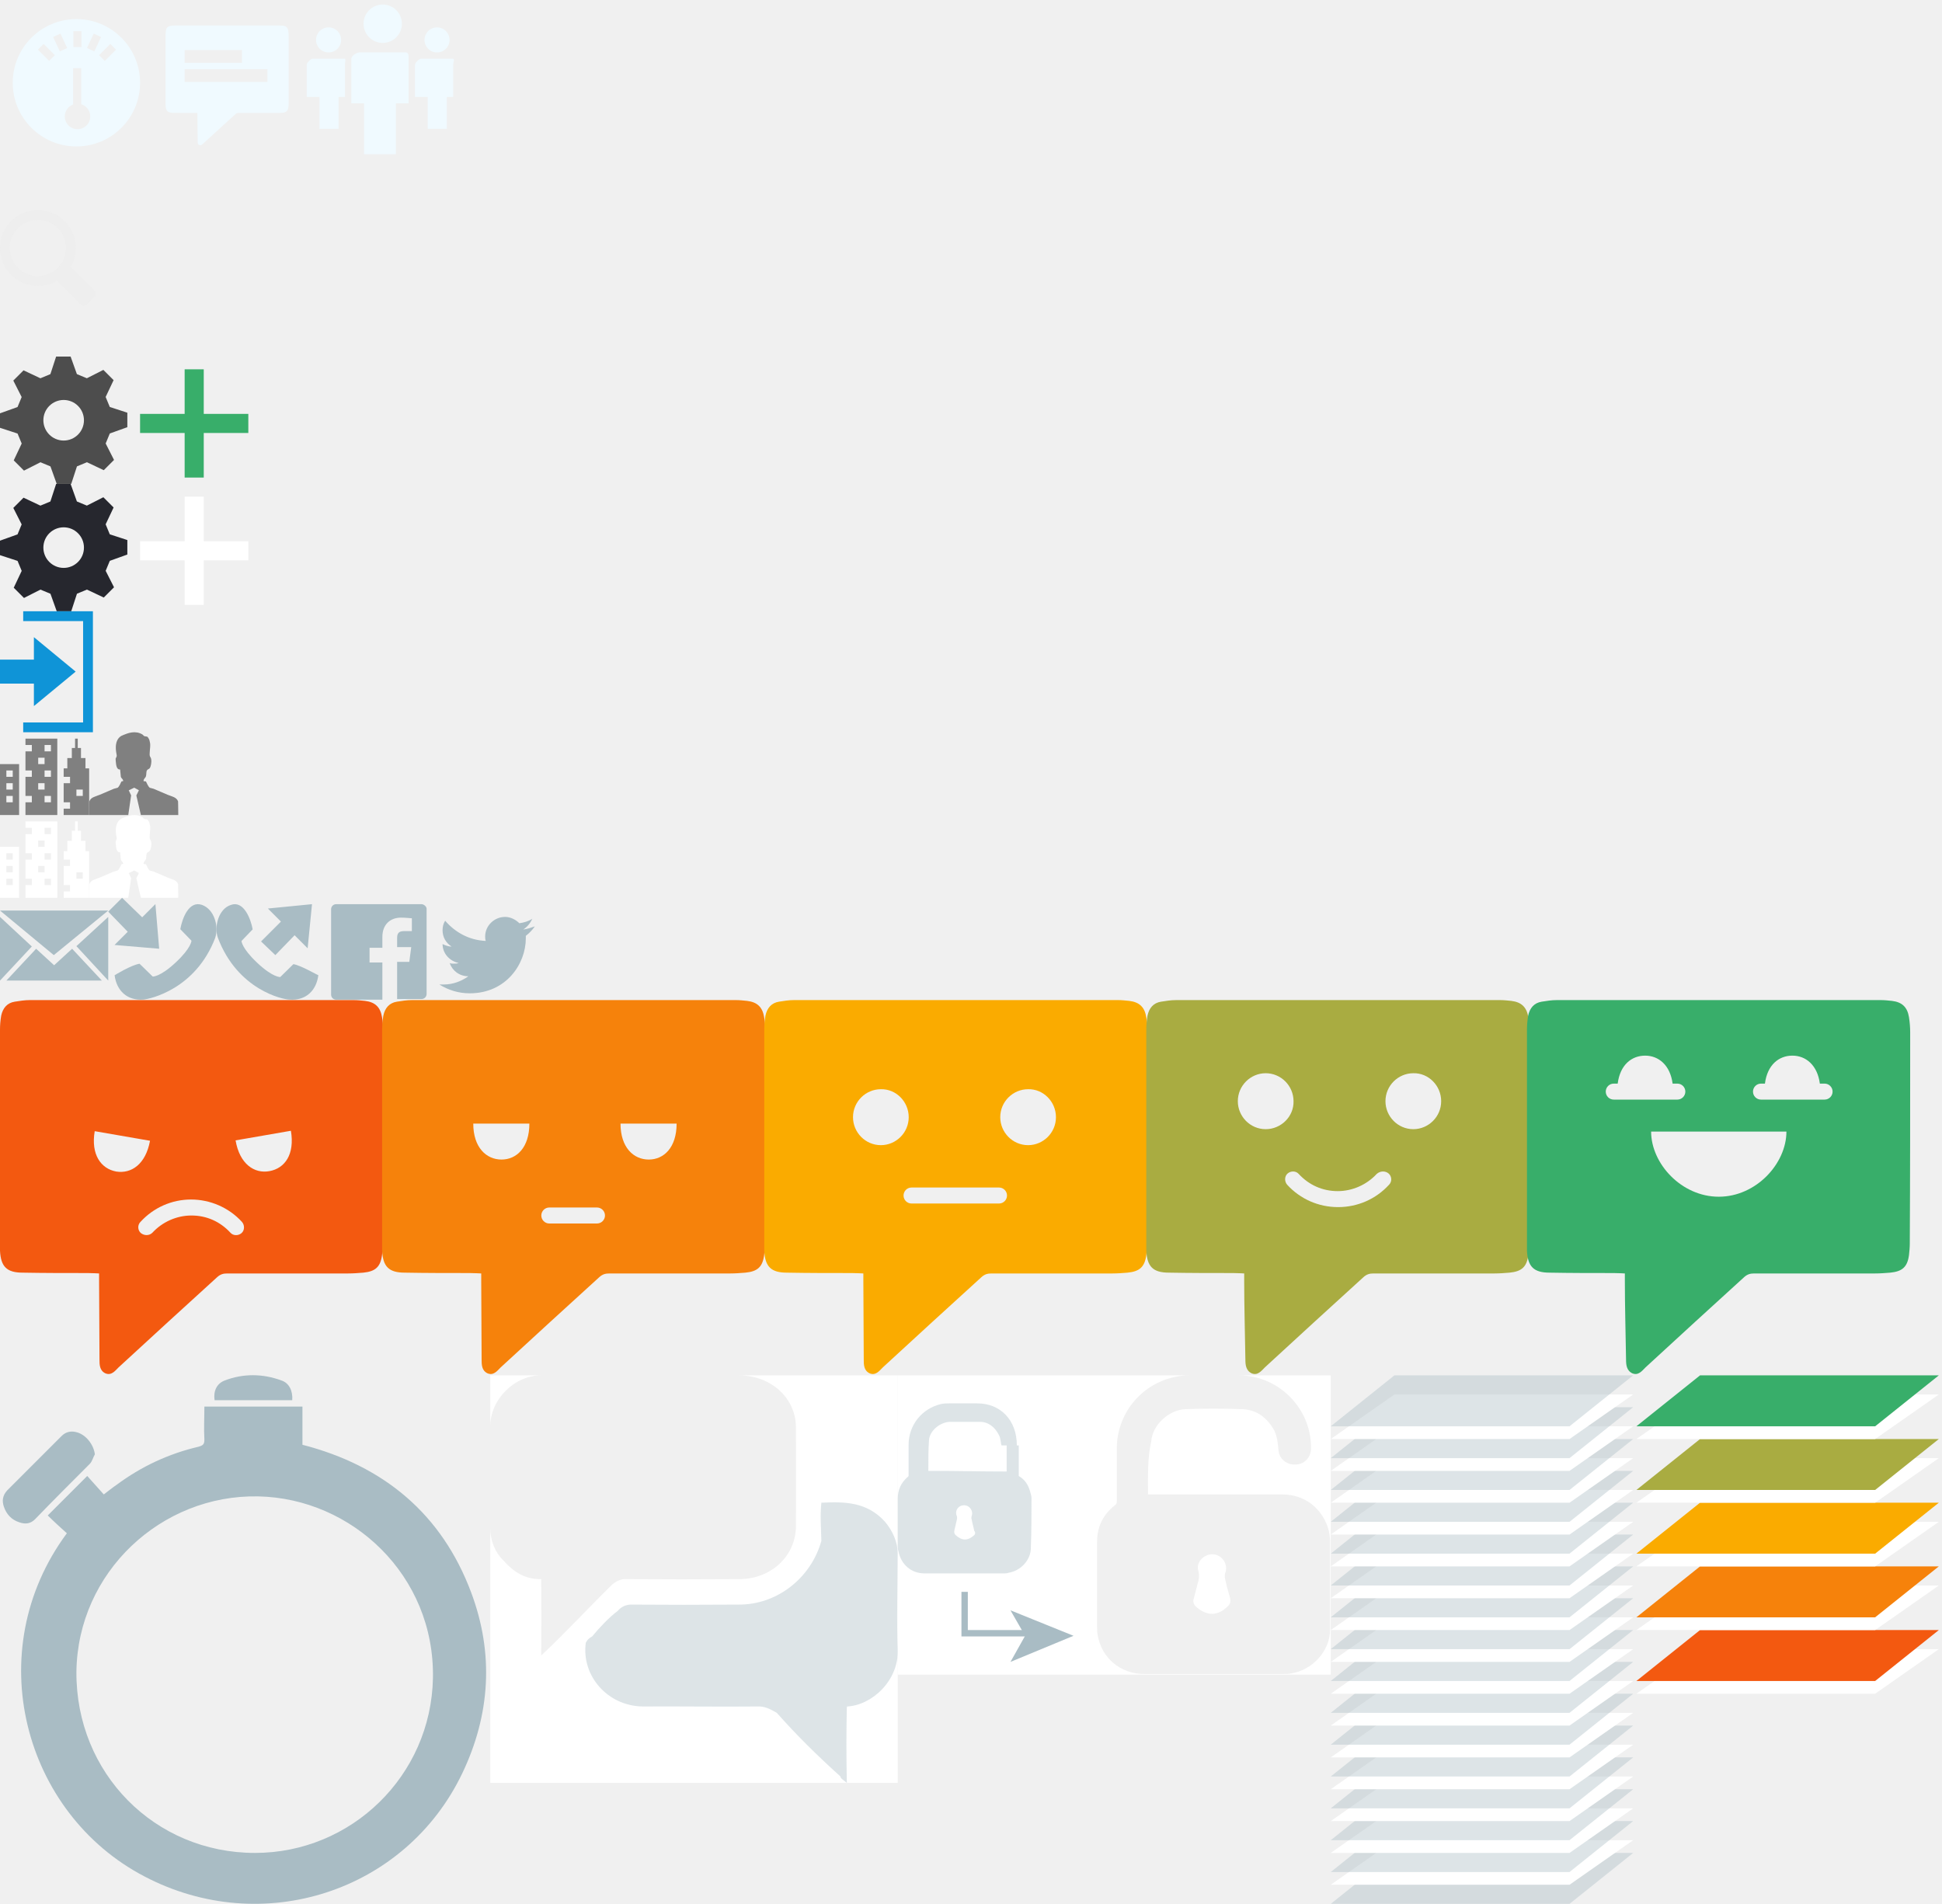
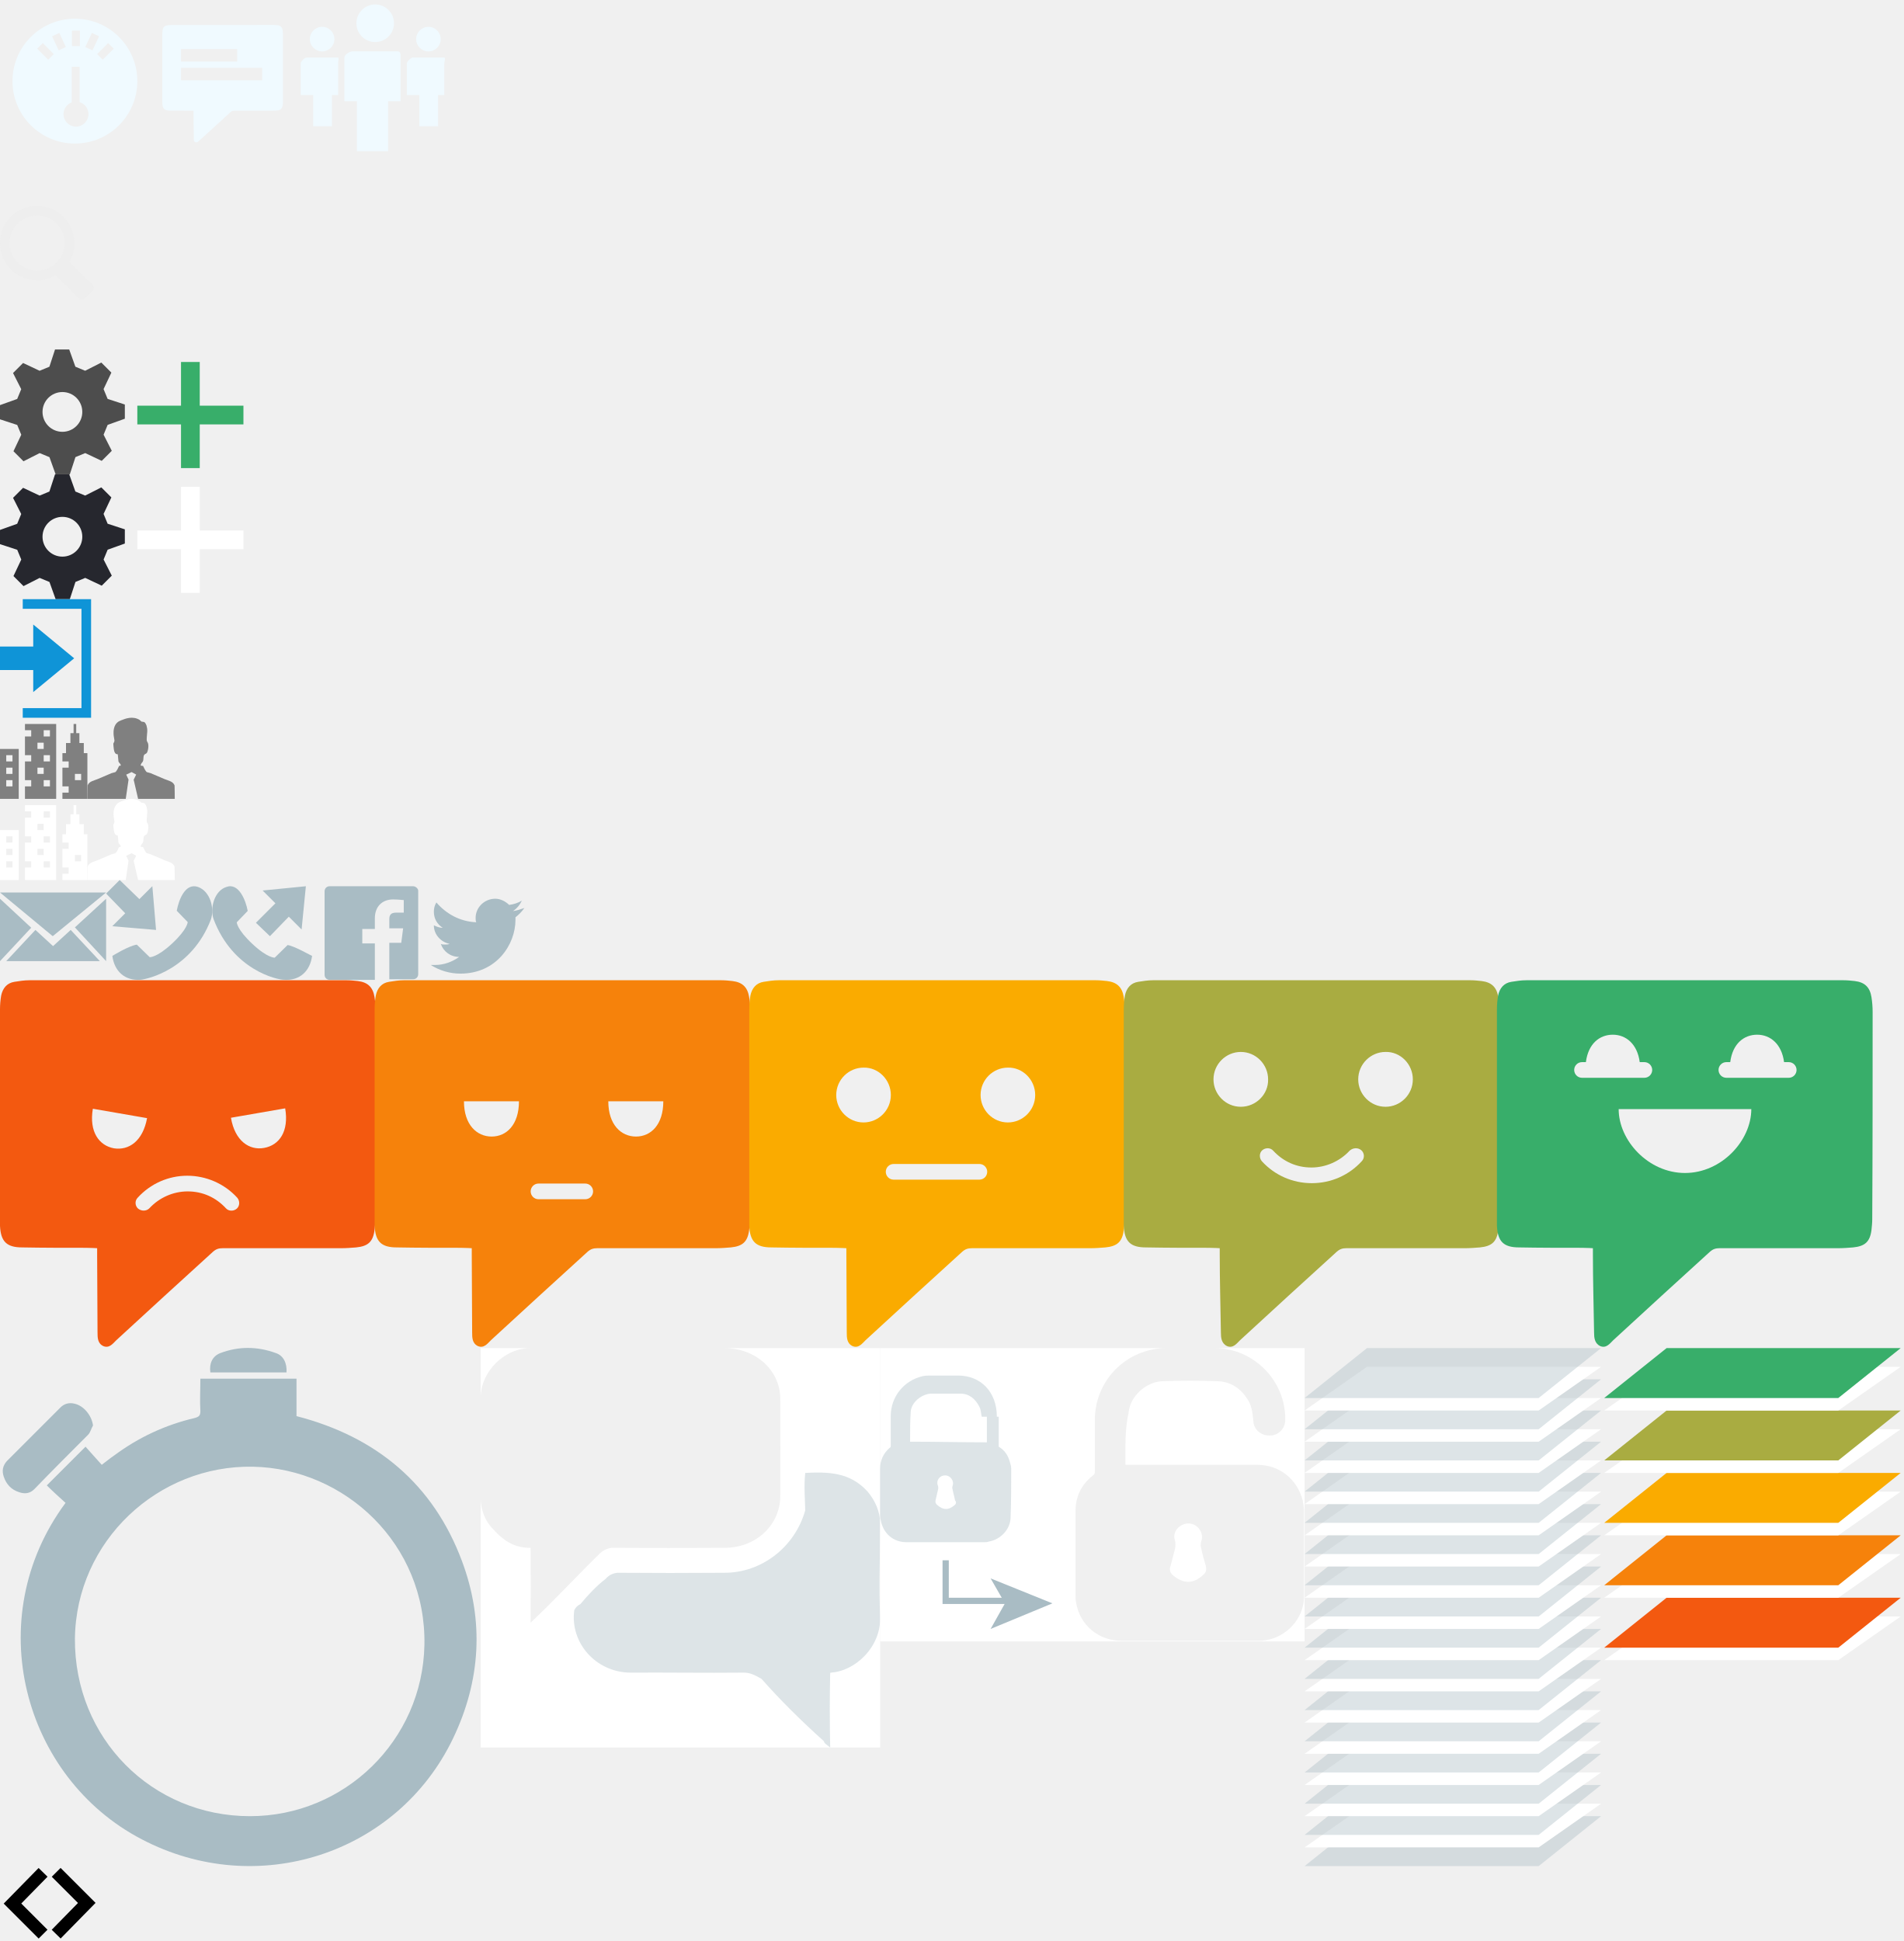
- <svg xmlns="http://www.w3.org/2000/svg" width="305px" height="299px" viewBox="0 0 305 299" version="1.1">
+ <svg xmlns="http://www.w3.org/2000/svg" width="305px" height="311px" viewBox="0 0 305 311" version="1.1">
  <description>Created with Sketch (http://www.bohemiancoding.com/sketch)</description>
  <defs />
  <g id="Page-1" stroke="none" stroke-width="1" fill="none" fill-rule="evenodd">
    <path d="M12,3 C6.477,3 2,7.477 2,13 C2,18.521 6.477,23 12,23 C17.522,23 22,18.521 22,13 C22,7.477 17.522,3 12,3 L12,3 Z M11.522,4.898 L12.794,4.898 L12.794,7.393 L11.522,7.393 L11.522,4.898 Z M7.719,9.564 L5.953,7.8 L6.852,6.902 L8.617,8.667 L7.719,9.564 L7.719,9.564 Z M8.344,5.812 L9.496,5.277 L10.551,7.538 L9.399,8.074 L8.344,5.812 L8.344,5.812 Z M12.174,20.288 C11.071,20.288 10.174,19.39 10.174,18.286 C10.174,17.422 10.721,16.689 11.487,16.41 L11.487,10.701 L12.758,10.701 L12.758,16.371 C13.578,16.622 14.176,17.384 14.176,18.286 C14.176,19.39 13.28,20.288 12.174,20.288 L12.174,20.288 Z M13.664,7.535 L14.719,5.273 L15.871,5.812 L14.817,8.071 L13.664,7.535 L13.664,7.535 Z M16.459,9.564 L15.559,8.667 L17.324,6.902 L18.223,7.8 L16.459,9.564 L16.459,9.564 Z" id="Dashboard" fill="#F0FAFF" />
    <path d="M45.333,5.606 C45.331,5.355 45.311,5.099 45.275,4.849 C45.2,4.337 44.935,4.089 44.417,4.034 C44.23,4.015 44.041,4.001 43.853,4.001 C38.4,3.999 32.947,3.999 27.493,4.003 C27.241,4.003 26.987,4.034 26.737,4.076 C26.347,4.138 26.126,4.391 26.063,4.773 C26.025,5.003 26.003,5.24 26.003,5.474 C25.999,9.081 26,12.689 26.001,16.296 C26.001,16.399 26.003,16.503 26.009,16.606 C26.057,17.411 26.345,17.704 27.153,17.719 C28.226,17.738 29.256,17.735 30.329,17.741 C30.555,17.743 31,17.741 31,17.741 L31,18.091 C31,19.419 31.042,20.746 31.046,22.076 C31.047,22.33 30.991,22.642 31.298,22.774 C31.598,22.903 31.795,22.651 31.985,22.477 C33.65,20.962 35.318,19.449 36.976,17.927 C37.128,17.788 37.281,17.738 37.482,17.739 C39.517,17.743 41.552,17.743 43.585,17.741 C43.84,17.741 44.096,17.731 44.349,17.708 C44.952,17.656 45.206,17.417 45.293,16.821 C45.319,16.636 45.333,16.446 45.333,16.259 C45.335,12.709 45.336,9.158 45.333,5.606 L45.333,5.606 Z M29,7.864 L38,7.864 L38,9.864 L29,9.864 L29,7.864 Z M29,10.864 L42,10.864 L42,12.864 L29,12.864 L29,10.864 Z" id="Tickets" fill="#F0FAFF" />
    <path d="M54.131,9.224 L49.078,9.224 C48.805,9.224 48.176,9.876 48.176,10.151 L48.176,15.224 L50.176,15.224 L50.176,20.224 L53.176,20.224 L53.176,15.224 L54.176,15.224 L54.176,9.996 C54.176,9.798 54.352,9.224 54.131,9.224 Z M51.606,8.236 C52.693,8.236 53.576,7.352 53.576,6.267 C53.576,5.181 52.693,4.296 51.606,4.296 C50.52,4.296 49.635,5.181 49.635,6.267 C49.635,7.352 50.52,8.236 51.606,8.236 Z M71.16,9.224 L66.113,9.224 C65.84,9.224 65.176,9.877 65.176,10.151 L65.176,15.224 L67.176,15.224 L67.176,20.224 L70.176,20.224 L70.176,15.224 L71.176,15.224 L71.176,10.151 C71.176,9.877 71.435,9.224 71.16,9.224 Z M68.637,8.239 C69.723,8.239 70.605,7.355 70.605,6.271 C70.605,5.185 69.723,4.3 68.637,4.3 C67.553,4.3 66.668,5.185 66.668,6.271 C66.668,7.355 67.553,8.239 68.637,8.239 Z M60.107,6.739 C61.77,6.739 63.119,5.388 63.119,3.728 C63.119,2.065 61.77,0.714 60.107,0.714 C58.447,0.714 57.096,2.065 57.096,3.728 C57.096,5.388 58.447,6.739 60.107,6.739 Z M63.695,8.224 L56.518,8.224 C56.012,8.224 55.176,8.737 55.176,9.245 L55.176,16.224 L57.176,16.224 L57.176,24.224 L62.176,24.224 L62.176,16.224 L64.176,16.224 L64.176,9.245 C64.176,8.737 64.203,8.224 63.695,8.224 Z" id="Customers" fill="#F0FAFF" />
    <path d="M5.92,43.374 C3.476,43.358 1.501,41.359 1.516,38.916 C1.534,36.491 3.518,34.516 5.947,34.516 L5.976,34.516 C7.158,34.523 8.267,34.992 9.097,35.834 C9.928,36.674 10.382,37.791 10.375,38.974 C10.365,40.15 9.903,41.258 9.067,42.087 C8.233,42.917 7.123,43.374 5.949,43.374 L5.92,43.374 M5.983,33 L5.945,33 C2.681,33 0.022,35.636 9.14660647e-05,38.907 C-0.018,42.191 2.623,44.869 5.907,44.89 L5.949,44.89 C7.038,44.89 8.062,44.596 8.94,44.08 L12.553,47.695 L12.645,47.783 C12.782,47.92 12.96,47.988 13.139,47.988 C13.318,47.988 13.497,47.92 13.633,47.783 L14.797,46.622 C15.069,46.348 15.069,45.905 14.797,45.633 L14.706,45.54 L11.088,41.924 C11.593,41.058 11.883,40.056 11.89,38.983 C11.914,35.699 9.267,33.022 5.983,33" id="Search" fill-opacity="0.5" fill="#ECECEC" />
    <path d="M20,67.09 L20,64.814 L19.678,64.709 L17.242,63.914 L16.592,62.344 L17.842,59.701 L16.232,58.09 L15.93,58.246 L13.644,59.405 L12.076,58.755 L11.09,56 L8.814,56 L7.914,58.758 L6.344,59.408 L3.699,58.16 L2.09,59.768 L2.244,60.072 L3.402,62.356 L2.754,63.925 L0,64.911 L0,67.187 L0.32,67.291 L2.758,68.088 L3.408,69.656 L2.158,72.301 L3.768,73.911 L4.068,73.757 L6.353,72.597 L7.924,73.248 L8.91,76 L11.186,76 L11.291,75.68 L12.086,73.244 L13.654,72.594 L16.299,73.842 L17.908,72.234 L17.756,71.932 L16.596,69.648 L17.246,68.078 L20,67.09 L20,67.09 Z M10,69.188 C8.24,69.188 6.812,67.762 6.812,66 C6.812,64.24 8.24,62.815 10,62.815 C11.76,62.815 13.185,64.24 13.185,66 C13.185,67.762 11.76,69.188 10,69.188 L10,69.188 Z" id="cog" fill="#4D4D4D" />
    <path d="M20,87.09 L20,84.814 L19.678,84.709 L17.242,83.914 L16.592,82.344 L17.842,79.701 L16.232,78.09 L15.93,78.246 L13.644,79.405 L12.076,78.755 L11.09,76 L8.814,76 L7.914,78.758 L6.344,79.408 L3.699,78.16 L2.09,79.768 L2.244,80.072 L3.402,82.356 L2.754,83.925 L0,84.911 L0,87.187 L0.32,87.291 L2.758,88.088 L3.408,89.656 L2.158,92.301 L3.768,93.911 L4.068,93.757 L6.353,92.597 L7.924,93.248 L8.91,96 L11.186,96 L11.291,95.68 L12.086,93.244 L13.654,92.594 L16.299,93.842 L17.908,92.234 L17.756,91.932 L16.596,89.648 L17.246,88.078 L20,87.09 L20,87.09 Z M10,89.188 C8.24,89.188 6.812,87.762 6.812,86 C6.812,84.24 8.24,82.815 10,82.815 C11.76,82.815 13.185,84.24 13.185,86 C13.185,87.762 11.76,89.188 10,89.188 L10,89.188 Z" id="dark-cog" fill="#26272E" />
    <path d="M31,66 L31,59 L30,59 L30,66 L23,66 L23,67 L30,67 L30,74 L31,74 L31,67 L38,67 L38,66 L31,66 Z" id="green-plus" stroke="#38AE6A" stroke-width="2" />
    <path d="M31,86 L31,79 L30,79 L30,86 L23,86 L23,87 L30,87 L30,94 L31,94 L31,87 L38,87 L38,86 L31,86 Z" id="white-plus" stroke="#FFFFFF" stroke-width="2" />
    <path d="M5.324,110.89 L11.883,105.477 L5.324,100.064 L5.324,103.596 L0,103.596 L0,107.358 L5.324,107.358 L5.324,110.89 L5.324,110.89 Z M3.644,96 L3.644,97.542 L13.052,97.542 L13.052,113.459 L3.644,113.459 L3.644,115 L14.593,115 L14.593,96 L3.644,96 L3.644,96 Z" id="sign-out" fill="#0F94D7" />
    <path d="M4,128 L9,128 L9,116 L4,116 L4,128 Z M7,125 L8,125 L8,126 L7,126 L7,125 Z M6,123 L7,123 L7,124 L6,124 L6,123 Z M7,121 L8,121 L8,122 L7,122 L7,121 Z M6,119 L7,119 L7,120 L6,120 L6,119 Z M7,117 L8,117 L8,118 L7,118 L7,117 Z M4,117 L5,117 L5,118 L4,118 L4,117 Z M4,121 L5,121 L5,122 L4,122 L4,121 Z M4,125 L5,125 L5,126 L4,126 L4,125 Z M1.52039063e-16,128 L3,128 L3,120 L0,120 L1.52039063e-16,128 Z M1,121 L2,121 L2,122 L1,122 L1,121 Z M1,123 L2,123 L2,124 L1,124 L1,123 Z M1,125 L2,125 L2,126 L1,126 L1,125 Z M13.425,119.052 L12.719,119.052 L12.719,117.471 L12.212,117.471 L12.212,116 L11.788,116 L11.788,117.471 L11.281,117.471 L11.281,119.052 L10.574,119.052 L10.574,120.673 L10,120.673 L10,128 L14,128 L14,120.673 L13.425,120.673 L13.425,119.052 Z M10,126 L11,126 L11,127 L10,127 L10,126 Z M10,122 L11,122 L11,123 L10,123 L10,122 Z M12,124 L13,124 L13,125 L12,125 L12,124 Z" id="organisation" fill="#808080" />
    <path d="M4,141 L9,141 L9,129 L4,129 L4,141 Z M7,138 L8,138 L8,139 L7,139 L7,138 Z M6,136 L7,136 L7,137 L6,137 L6,136 Z M7,134 L8,134 L8,135 L7,135 L7,134 Z M6,132 L7,132 L7,133 L6,133 L6,132 Z M7,130 L8,130 L8,131 L7,131 L7,130 Z M4,130 L5,130 L5,131 L4,131 L4,130 Z M4,134 L5,134 L5,135 L4,135 L4,134 Z M4,138 L5,138 L5,139 L4,139 L4,138 Z M1.52039063e-16,141 L3,141 L3,133 L0,133 L1.52039063e-16,141 Z M1,134 L2,134 L2,135 L1,135 L1,134 Z M1,136 L2,136 L2,137 L1,137 L1,136 Z M1,138 L2,138 L2,139 L1,139 L1,138 Z M13.425,132.052 L12.719,132.052 L12.719,130.471 L12.212,130.471 L12.212,129 L11.788,129 L11.788,130.471 L11.281,130.471 L11.281,132.052 L10.574,132.052 L10.574,133.673 L10,133.673 L10,141 L14,141 L14,133.673 L13.425,133.673 L13.425,132.052 Z M10,139 L11,139 L11,140 L10,140 L10,139 Z M10,135 L11,135 L11,136 L10,136 L10,135 Z M12,137 L13,137 L13,138 L12,138 L12,137 Z" id="organisation" fill="#FFFFFF" />
    <path d="M26.321,124.815 C25.617,124.516 24.834,124.17 24.13,123.88 C23.929,123.826 23.728,123.771 23.527,123.716 C23.288,123.55 23.053,123 22.924,122.728 C22.796,122.708 22.67,122.691 22.541,122.673 C22.561,122.249 22.823,122.226 22.924,121.903 C23.015,121.619 22.934,121.249 23.077,120.984 C23.177,120.802 23.402,120.8 23.514,120.643 C23.616,120.501 23.684,120.251 23.716,120.076 C23.773,119.757 23.824,119.321 23.673,119.005 C23.585,118.824 23.531,118.806 23.506,118.585 C23.479,118.317 23.585,117.445 23.588,117.256 C23.601,116.767 23.588,116.727 23.471,116.25 C23.471,116.25 23.327,115.818 23.104,115.689 L22.654,115.612 L22.377,115.355 C21.26,114.665 20.064,115.148 19.422,115.409 C18.499,115.709 17.914,116.616 18.322,118.553 C18.391,118.884 18.14,119.033 18.158,119.212 C18.193,119.606 18.201,120.557 18.573,120.79 C18.608,120.812 18.872,120.878 18.869,120.86 C18.906,121.245 18.942,121.63 18.98,122.014 C19.072,122.269 19.296,122.298 19.36,122.658 L19.074,122.728 C18.947,123 18.711,123.55 18.472,123.716 C18.27,123.771 18.071,123.826 17.87,123.88 C17.166,124.17 16.383,124.516 15.677,124.815 C15.036,125.086 14.266,125.183 14.033,125.858 C14.033,126.317 13.991,127.399 14.002,128 L20.145,128 L20.595,124.912 L20.221,124.119 L21.086,123.704 L21.815,124.111 L21.414,124.927 L22.125,128 L27.998,128 C28.01,127.399 27.967,126.317 27.967,125.858 C27.733,125.183 26.965,125.086 26.321,124.815 Z" id="user" fill="#808080" />
    <path d="M26.321,137.815 C25.617,137.516 24.834,137.17 24.13,136.88 C23.929,136.826 23.728,136.771 23.527,136.716 C23.288,136.55 23.053,136 22.924,135.728 C22.796,135.708 22.67,135.691 22.541,135.673 C22.561,135.249 22.823,135.226 22.924,134.903 C23.015,134.619 22.934,134.249 23.077,133.984 C23.177,133.802 23.402,133.8 23.514,133.643 C23.616,133.501 23.684,133.251 23.716,133.076 C23.773,132.757 23.824,132.321 23.673,132.005 C23.585,131.824 23.531,131.806 23.506,131.585 C23.479,131.317 23.585,130.445 23.588,130.256 C23.601,129.767 23.588,129.727 23.471,129.25 C23.471,129.25 23.327,128.818 23.104,128.689 L22.654,128.612 L22.377,128.355 C21.26,127.665 20.064,128.148 19.422,128.409 C18.499,128.709 17.914,129.616 18.322,131.553 C18.391,131.884 18.14,132.033 18.158,132.212 C18.193,132.606 18.201,133.557 18.573,133.79 C18.608,133.812 18.872,133.878 18.869,133.86 C18.906,134.245 18.942,134.63 18.98,135.014 C19.072,135.269 19.296,135.298 19.36,135.658 L19.074,135.728 C18.947,136 18.711,136.55 18.472,136.716 C18.27,136.771 18.071,136.826 17.87,136.88 C17.166,137.17 16.383,137.516 15.677,137.815 C15.036,138.086 14.266,138.183 14.033,138.858 C14.033,139.317 13.991,140.399 14.002,141 L20.145,141 L20.595,137.912 L20.221,137.119 L21.086,136.704 L21.815,137.111 L21.414,137.927 L22.125,141 L27.998,141 C28.01,140.399 27.967,139.317 27.967,138.858 C27.733,138.183 26.965,138.086 26.321,137.815 Z" id="user" fill="#FFFFFF" />
    <g id="channels" transform="translate(0, 141)" fill="#A9BCC4">
      <path d="M11.325,8 L8.5,10.593 L5.675,8 L1,13 L16,13 L11.325,8 Z M17,3 L12,7.592 L17,13 L17,3 Z M0,3 L0,13 L5,7.646 L0,3 Z M17,2 L0,2 L8.449,9 L17,2 Z" id="email" />
      <path d="M31.721,1.111 C29.658,0.407 28.626,3.221 28.317,4.929 L30.07,6.738 C30.07,6.738 30.07,7.843 27.594,10.155 C25.118,12.466 23.984,12.365 23.984,12.365 L21.92,10.356 C20.579,10.557 18,12.164 18,12.164 C18.309,14.576 19.96,16.184 22.539,15.983 C23.571,15.883 30.689,14.375 33.784,6.336 C34.403,4.527 33.681,1.814 31.721,1.111 Z M17.988,7.407 L25,8 L24.407,0.988 L22.333,3.062 L19.173,0 L17,2.173 L20.062,5.333 L17.988,7.407 Z" id="calls-in" />
      <path d="M46.08,10.419 L44.016,12.442 C44.016,12.442 42.882,12.543 40.406,10.216 C37.93,7.89 37.93,6.777 37.93,6.777 L39.683,4.956 C39.374,3.236 38.239,0.403 36.279,1.111 C34.319,1.718 33.597,4.551 34.216,6.271 C37.311,14.465 44.429,15.983 45.461,15.983 C48.04,16.185 49.691,14.567 50,12.139 C50,12.24 47.318,10.621 46.08,10.419 Z M43.244,9 L46.268,5.878 L48.317,7.927 L49,1 L42.073,1.683 L44.122,3.732 L41,6.854 L43.244,9 Z" id="calls-out" />
      <path d="M66.195,1 L52.805,1 C52.302,1 52,1.403 52,1.805 L52,15.195 C52,15.698 52.403,16 52.805,16 L60.054,16 L60.054,10.161 L58.04,10.161 L58.04,7.846 L60.054,7.846 L60.054,6.134 C60.054,4.221 61.262,3.114 62.973,3.114 C63.779,3.114 64.483,3.215 64.685,3.215 L64.685,5.228 L63.477,5.228 C62.57,5.228 62.369,5.631 62.369,6.336 L62.369,7.745 L64.584,7.745 L64.282,10.06 L62.369,10.06 L62.369,15.899 L66.195,15.899 C66.698,15.899 67,15.497 67,15.094 L67,1.705 C67,1.403 66.597,1 66.195,1 L66.195,1 Z" id="facebook" />
      <path d="M82.176,4.983 C82.784,4.587 83.291,3.992 83.595,3.298 C82.986,3.694 82.277,3.893 81.568,3.992 C80.959,3.397 80.149,3 79.338,3 C77.615,3 76.196,4.388 76.196,6.074 C76.196,6.273 76.196,6.57 76.297,6.769 C73.662,6.669 71.432,5.38 69.912,3.595 C69.608,4.091 69.507,4.587 69.507,5.083 C69.507,6.174 70.014,7.066 70.926,7.661 C70.419,7.661 69.912,7.463 69.507,7.264 C69.507,8.752 70.622,9.942 72.041,10.24 C71.736,10.339 71.534,10.339 71.23,10.339 C71.027,10.339 70.824,10.339 70.622,10.24 C71.027,11.43 72.142,12.322 73.561,12.322 C72.446,13.116 71.128,13.612 69.709,13.612 L69,13.612 C70.419,14.504 72.041,15 73.764,15 C79.541,15 82.581,10.339 82.581,6.372 L82.581,5.975 C83.088,5.579 83.595,5.083 84,4.488 C83.392,4.686 82.885,4.884 82.176,4.983 Z" id="twitter" />
    </g>
    <g id="mood" transform="translate(0, 157)">
      <path d="M60.188,5.147 C60.188,4.331 60.125,3.578 60,2.762 C59.75,1.193 58.938,0.377 57.312,0.188 C56.75,0.126 56.125,0.063 55.562,0.063 L4.688,0.063 C3.875,0.063 3.125,0.188 2.312,0.314 C1.125,0.502 0.438,1.318 0.188,2.511 C0.062,3.264 -2.13162821e-14,3.954 -2.13162821e-14,4.707 L-2.13162821e-14,38.476 L-2.13162821e-14,39.417 C0.125,41.928 1.062,42.869 3.562,42.869 C6.875,42.932 10.375,42.932 13.75,42.932 C14.438,42.932 15.562,42.995 15.562,42.995 L15.562,44.062 C15.562,48.204 15.625,52.347 15.625,56.489 C15.625,57.305 15.625,58.247 16.562,58.686 C17.5,59.063 18.062,58.31 18.625,57.745 C23.812,52.974 28.938,48.267 34.125,43.56 C34.625,43.12 35.062,42.995 35.688,42.995 L54.688,42.995 C55.5,42.995 56.25,42.932 57.062,42.869 C58.938,42.681 59.75,41.99 60,40.107 C60.062,39.543 60.125,38.915 60.125,38.35 C60.188,27.303 60.188,16.256 60.188,5.147 L60.188,5.147 Z M45.688,20.587 C46.312,24.29 44.75,26.487 42.312,26.927 C39.938,27.366 37.625,25.797 37,22.094 L45.688,20.587 L45.688,20.587 Z M18.25,26.989 C15.875,26.55 14.25,24.353 14.875,20.65 L23.562,22.156 C22.875,25.86 20.625,27.366 18.25,26.989 L18.25,26.989 Z M38,34.898 C38.438,35.4 38.438,36.216 37.938,36.655 C37.438,37.095 36.625,37.095 36.188,36.593 C34.562,34.835 32.438,33.894 30.062,33.894 C27.75,33.894 25.5,34.898 23.938,36.593 C23.688,36.844 23.375,36.969 23,36.969 C22.688,36.969 22.375,36.844 22.125,36.655 C21.625,36.216 21.562,35.4 22.062,34.898 C24.125,32.638 27,31.383 30,31.383 C33,31.383 35.938,32.638 38,34.898 L38,34.898 Z" id="super-bad" fill="#F35910" />
      <path d="M120.203,5.147 C120.203,4.331 120.14,3.578 120.015,2.762 C119.765,1.193 118.953,0.377 117.328,0.188 C116.765,0.126 116.14,0.063 115.578,0.063 L64.703,0.063 C63.89,0.063 63.14,0.188 62.328,0.314 C61.14,0.502 60.453,1.318 60.203,2.511 C60.078,3.264 60.015,3.954 60.015,4.707 L60.015,38.476 L60.015,39.417 C60.14,41.928 61.078,42.869 63.578,42.869 C66.89,42.932 70.39,42.932 73.765,42.932 C74.453,42.932 75.578,42.995 75.578,42.995 L75.578,44.062 C75.578,48.204 75.64,52.347 75.64,56.489 C75.64,57.305 75.64,58.247 76.578,58.686 C77.515,59.063 78.078,58.31 78.64,57.745 C83.828,52.974 88.953,48.267 94.14,43.56 C94.64,43.12 95.078,42.995 95.703,42.995 L114.703,42.995 C115.515,42.995 116.265,42.932 117.078,42.869 C118.953,42.681 119.765,41.99 120.015,40.107 C120.078,39.543 120.14,38.915 120.14,38.35 C120.203,27.303 120.203,16.256 120.203,5.147 L120.203,5.147 Z M95.015,33.894 C95.015,34.584 94.453,35.149 93.765,35.149 L86.265,35.149 C85.578,35.149 85.015,34.584 85.015,33.894 C85.015,33.203 85.578,32.638 86.265,32.638 L93.765,32.638 C94.453,32.638 95.015,33.203 95.015,33.894 L95.015,33.894 Z M97.453,19.457 L106.265,19.457 C106.265,23.223 104.265,25.106 101.89,25.106 C99.515,25.106 97.453,23.223 97.453,19.457 L97.453,19.457 Z M74.328,19.457 L83.14,19.457 C83.14,23.223 81.14,25.106 78.765,25.106 C76.39,25.106 74.328,23.223 74.328,19.457 L74.328,19.457 Z" id="bad" fill="#F6820B" />
      <path d="M180.218,5.147 C180.218,4.331 180.156,3.578 180.031,2.762 C179.781,1.193 178.968,0.377 177.343,0.188 C176.781,0.126 176.156,0.063 175.593,0.063 L124.718,0.063 C123.906,0.063 123.156,0.188 122.343,0.314 C121.156,0.502 120.468,1.318 120.218,2.511 C120.093,3.264 120.031,3.954 120.031,4.707 L120.031,38.476 L120.031,39.417 C120.156,41.928 121.093,42.869 123.593,42.869 C126.906,42.932 130.406,42.932 133.781,42.932 C134.468,42.932 135.593,42.995 135.593,42.995 L135.593,44.062 C135.593,48.204 135.656,52.347 135.656,56.489 C135.656,57.305 135.656,58.247 136.593,58.686 C137.531,59.063 138.093,58.31 138.656,57.745 C143.843,52.974 148.968,48.267 154.156,43.56 C154.656,43.12 155.093,42.995 155.718,42.995 L174.718,42.995 C175.531,42.995 176.281,42.932 177.093,42.869 C178.968,42.681 179.781,41.99 180.031,40.107 C180.093,39.543 180.156,38.915 180.156,38.35 C180.218,27.303 180.218,16.256 180.218,5.147 L180.218,5.147 Z M142.718,18.453 C142.718,20.901 140.718,22.847 138.343,22.847 C135.906,22.847 133.968,20.838 133.968,18.453 C133.968,16.005 135.968,14.06 138.343,14.06 C140.718,13.997 142.718,16.005 142.718,18.453 L142.718,18.453 Z M165.843,18.453 C165.843,20.901 163.843,22.847 161.468,22.847 C159.031,22.847 157.093,20.838 157.093,18.453 C157.093,16.005 159.093,14.06 161.468,14.06 C163.843,13.997 165.843,16.005 165.843,18.453 L165.843,18.453 Z M158.156,30.755 C158.156,31.446 157.593,32.011 156.906,32.011 L143.156,32.011 C142.468,32.011 141.906,31.446 141.906,30.755 C141.906,30.065 142.468,29.5 143.156,29.5 L156.906,29.5 C157.593,29.5 158.156,30.065 158.156,30.755 L158.156,30.755 Z" id="ok" fill="#FAAB00" />
      <path d="M240.218,5.147 C240.218,4.331 240.156,3.578 240.031,2.762 C239.781,1.193 238.968,0.377 237.343,0.188 C236.781,0.126 236.156,0.063 235.593,0.063 L184.718,0.063 C183.906,0.063 183.156,0.188 182.343,0.314 C181.156,0.502 180.468,1.318 180.218,2.511 C180.093,3.264 180.031,3.954 180.031,4.707 L180.031,38.476 L180.031,39.417 C180.156,41.928 181.093,42.869 183.593,42.869 C186.906,42.932 190.343,42.932 193.656,42.932 C194.343,42.932 195.406,42.995 195.406,42.995 L195.406,44.062 C195.406,48.204 195.531,52.347 195.593,56.489 C195.593,57.305 195.656,58.247 196.593,58.686 C197.531,59.063 198.093,58.31 198.656,57.745 C203.843,52.974 208.968,48.267 214.156,43.56 C214.656,43.12 215.093,42.995 215.718,42.995 L234.718,42.995 C235.531,42.995 236.281,42.932 237.093,42.869 C238.968,42.681 239.781,41.99 240.031,40.107 C240.093,39.543 240.156,38.915 240.156,38.35 C240.218,27.303 240.218,16.256 240.218,5.147 L240.218,5.147 Z M198.781,20.336 C196.343,20.336 194.406,18.328 194.406,15.943 C194.406,13.495 196.406,11.549 198.781,11.549 C201.218,11.549 203.156,13.557 203.156,15.943 C203.218,18.328 201.218,20.336 198.781,20.336 L198.781,20.336 Z M226.343,15.943 C226.343,18.39 224.343,20.336 221.968,20.336 C219.531,20.336 217.593,18.328 217.593,15.943 C217.593,13.495 219.593,11.549 221.968,11.549 C224.343,11.486 226.343,13.495 226.343,15.943 L226.343,15.943 Z M218.093,27.303 C218.593,27.743 218.656,28.559 218.156,29.061 C216.093,31.32 213.218,32.576 210.156,32.576 C207.093,32.576 204.218,31.32 202.156,29.061 C201.718,28.559 201.718,27.743 202.218,27.303 C202.718,26.864 203.531,26.864 203.968,27.366 C205.593,29.123 207.718,30.065 210.093,30.065 C212.406,30.065 214.656,29.061 216.218,27.366 C216.781,26.864 217.593,26.864 218.093,27.303 L218.093,27.303 Z" id="happy" fill="#A9AC41" />
      <path d="M300.003,5.147 C300.003,4.331 299.941,3.578 299.816,2.762 C299.566,1.193 298.753,0.377 297.128,0.188 C296.566,0.126 295.941,0.063 295.378,0.063 L244.503,0.063 C243.691,0.063 242.941,0.188 242.128,0.314 C240.941,0.502 240.253,1.318 240.003,2.511 C239.878,3.264 239.816,3.954 239.816,4.707 L239.816,38.476 L239.816,39.417 C239.941,41.928 240.878,42.869 243.378,42.869 C246.691,42.932 250.128,42.932 253.441,42.932 C254.128,42.932 255.191,42.995 255.191,42.995 L255.191,44.062 C255.191,48.204 255.316,52.347 255.378,56.489 C255.378,57.305 255.441,58.247 256.378,58.686 C257.316,59.063 257.878,58.31 258.441,57.745 C263.628,52.974 268.753,48.267 273.941,43.56 C274.441,43.12 274.878,42.995 275.503,42.995 L294.503,42.995 C295.316,42.995 296.066,42.932 296.878,42.869 C298.753,42.681 299.566,41.99 299.816,40.107 C299.878,39.543 299.941,38.915 299.941,38.35 C300.003,27.303 300.003,16.256 300.003,5.147 L300.003,5.147 Z M259.316,20.713 L280.566,20.713 C280.566,25.734 275.816,30.944 269.941,30.944 C264.066,30.944 259.316,25.734 259.316,20.713 L259.316,20.713 Z M263.441,15.691 L253.441,15.691 C252.753,15.691 252.191,15.127 252.191,14.436 C252.191,13.746 252.753,13.181 253.441,13.181 L254.066,13.181 C254.441,10.231 256.253,8.787 258.378,8.787 C260.503,8.787 262.316,10.294 262.691,13.181 L263.441,13.181 C264.128,13.181 264.691,13.746 264.691,14.436 C264.691,15.127 264.128,15.691 263.441,15.691 L263.441,15.691 Z M287.816,14.436 C287.816,15.127 287.253,15.691 286.566,15.691 L276.566,15.691 C275.878,15.691 275.316,15.127 275.316,14.436 C275.316,13.746 275.878,13.181 276.566,13.181 L277.191,13.181 C277.566,10.231 279.378,8.787 281.503,8.787 C283.628,8.787 285.441,10.294 285.816,13.181 L286.566,13.181 C287.253,13.181 287.816,13.746 287.816,14.436 L287.816,14.436 Z" id="super-happy" fill="#38AE6A" />
    </g>
    <g id="stopwatch" transform="translate(0, 216)">
      <path d="M10.5,24.8 C9.5,23.9 8.4,22.9 7.5,22 L13.7,15.8 C14.5,16.7 15.4,17.7 16.3,18.7 C17.1,18.1 17.7,17.6 18.3,17.2 C22.2,14.3 26.5,12.3 31.2,11.2 C31.9,11 32.1,10.8 32.1,10.1 C32,8.4 32.1,6.7 32.1,4.9 L47.5,4.9 L47.5,10.9 C60.3,14.2 69.4,21.8 74,34.1 C77.6,43.7 77,53.3 72.6,62.5 C63.7,81.1 41.2,88.4 22.7,78.7 C3.7,68.8 -3.2,43.3 10.5,24.8 L10.5,24.8 Z M40.048,75 C55.182,75 67.692,62.893 67.995,47.558 C68.297,31.415 55.283,19.308 40.553,19.006 C25.318,18.703 12.202,30.911 12.001,46.549 C11.9,62.49 24.309,75 40.048,75 Z M14.9,12.4 C14.6,12.9 14.5,13.5 14.1,13.9 C11.2,16.8 8.3,19.7 5.5,22.6 C4.8,23.3 4,23.4 3.1,23.1 C1.8,22.7 1,21.8 0.6,20.6 C0.3,19.7 0.4,18.9 1.1,18.1 L9.7,9.5 C10.3,8.9 11.1,8.7 11.9,8.9 C13.4,9.2 14.7,10.8 14.9,12.4 Z M33.7,3.9 C33.5,2.5 34,1.3 35.3,0.8 C38.2,-0.3 41.2,-0.3 44.2,0.8 C45.4,1.2 46,2.4 45.9,3.9 L33.7,3.9 Z" id="Shape" fill="#A9BCC4" />
      <circle id="inlay" opacity="0.3" cx="39.902" cy="46.902" r="24.902" />
    </g>
    <g id="Tickets-in-Process" transform="translate(77, 216)">
      <path d="M0,0 L0,64 L64,64 L64,0 L0,0 Z M8,44 C8.037,40.132 8.037,36.338 8,32 C5.755,32.045 3.87,31.147 2,29 C0.794,27.853 0,25.956 0,24 L0,8 C0,3.794 3.771,0 8,0 L39,0 C44.155,0 47.926,3.594 48,8 C48.025,13.477 48.025,18.568 48,24 C47.826,28.452 44.056,32.045 39,32 C33.141,32.045 27.088,32.045 21,32 C20.44,32.045 19.647,32.345 19,33 C15.479,36.438 12.006,40.231 8,44 C8.335,44.025 8.236,44.025 8,44 Z" id="Background" fill="#FFFFFF" />
      <path d="M52,20 C55.609,19.828 59.144,19.828 62,23 C63.185,24.404 63.993,26.195 64,28 C63.993,33.358 63.791,38.432 64,43 C64.195,47.983 59.852,51.863 56,52 C56.316,52.062 56.114,52.161 56,52 C55.912,56.041 55.912,59.822 56,64 C55.407,63.503 55.003,63.304 55,63 C51.366,59.722 48.033,56.439 45,53 C43.891,52.36 43.083,51.962 42,52 C35.911,52.062 29.85,51.962 24,52 C18.435,51.962 14.293,47.187 15,42 C15.202,41.615 15.404,41.317 16,41 C17.222,39.526 18.637,38.034 20,37 C20.657,36.243 21.364,36.044 22,36 C27.526,36.044 33.183,36.044 39,36 C45.002,36.044 50.356,31.866 52,26 C51.972,24.205 51.77,22.215 52,20 L52,20 Z" id="Shape" opacity="0.4" fill="#A9BCC4" />
    </g>
    <g id="Reopening" transform="translate(141, 216)">
      <path d="M0,0 L0,47 L68,47 L68,0 L0,0 Z M39.3,18.7 L40.1,18.7 L60.4,18.7 C64,18.7 66.8,21 67.7,24.4 C67.8,25 67.9,25.5 67.9,26.1 L67.9,39.9 C67.9,43.3 65.1,46.3 61.8,46.8 C61.4,46.9 61,46.9 60.6,46.9 L38.7,46.9 C35,46.9 32,44.4 31.4,40.8 C31.3,40.3 31.3,39.9 31.3,39.4 L31.3,26.2 C31.3,23.8 32.2,21.9 34.1,20.4 C34.4,20.2 34.4,20 34.4,19.7 L34.4,11.5 C34.4,6.1 38.1,1.5 43.3,0.3 C44.1,0.1 44.9,0 45.7,0 L53.6,0 C59.8,0 65,5.2 64.9,11.5 C64.9,12.9 63.8,14 62.5,14 C61.1,14.1 59.9,13.1 59.8,11.8 C59.7,10.7 59.6,9.6 59.1,8.6 C57.9,6.5 56.2,5.3 53.8,5.3 C51,5.2 48.2,5.2 45.4,5.3 C42.7,5.3 40,7.7 39.8,10.4 C39.2,13 39.3,15.9 39.3,18.7 Z" id="Background" fill="#FFFFFF" />
      <path d="M47.2,30.7 C47.4,31.4 47.3,32.1 47.1,32.7 C46.9,33.5 46.7,34.2 46.5,35 C46.3,35.5 46.5,36 46.8,36.3 C48.5,37.8 50.2,37.9 51.9,36.2 C52.2,35.9 52.3,35.5 52.2,35 C51.9,34 51.6,32.9 51.4,31.9 C51.3,31.6 51.4,31.3 51.4,31.1 C52,29.7 50.9,28.1 49.4,28.1 C48,28.1 46.8,29.4 47.2,30.7 Z" id="inner-part" fill="#FFFFFF" />
      <path d="M20.8,18.3 C20.5,17.2 20,16.4 19,15.8 L19,11 L18.7,11 C18.7,7 16.1,4.4 12.5,4.4 L8.1,4.4 C7.6,4.4 7.3,4.4 6.8,4.5 C3.8,5.2 1.7,7.8 1.7,10.9 L1.7,15.6 C1.7,15.8 1.7,15.9 1.5,16 C0.5,16.9 1.49020707e-09,18 1.49020707e-09,19.3 L1.49020707e-09,26.8 C1.49020707e-09,27.1 1.49020705e-09,27.3 0.1,27.6 C0.5,29.7 2.1,31.1 4.2,31.1 L16.7,31.1 C16.9,31.1 17.2,31.1 17.4,31 C19.3,30.7 20.9,29 20.9,27.1 C21,24.5 21,21.9 21,19.3 C21,19 20.9,18.6 20.8,18.3 Z M4.8,15 C4.8,13 4.8,11.8 4.9,10.2 C5,8.7 6.6,7.4 8.1,7.3 L12.9,7.3 C14.3,7.3 15.3,8.2 15.9,9.4 C16.2,9.9 16.2,11 16.3,11 L17.1,11 L17.1,15.1 C13.1,15.1 9,15 5.3,15 L4.8,15 L4.8,15 Z M12,25.1 C11,26 10.1,26 9.1,25.1 C8.9,24.9 8.8,24.7 8.9,24.3 C9,23.9 9.1,23.4 9.2,23 C9.3,22.6 9.4,22.3 9.2,21.9 C9,21.1 9.6,20.4 10.4,20.4 C11.3,20.4 11.9,21.3 11.6,22.1 C11.6,22.2 11.5,22.4 11.6,22.6 C11.7,23.2 11.9,23.8 12,24.4 C12.2,24.6 12.2,24.9 12,25.1 L12,25.1 Z" id="Shape" opacity="0.4" fill="#A9BCC4" />
      <g id="Arrow" transform="translate(11, 34)">
        <path d="M10,6.5 L-0.5,6.5 L-0.5,0" id="Shape" stroke="#A9BCC4" />
        <path d="M16.6,6.9 L6.7,2.9 L9,6.9 L6.7,11 L16.6,6.9 Z" id="Shape" fill="#A9BCC4" />
      </g>
    </g>
    <g id="Status" transform="translate(209, 216)">
      <g id="total">
        <path d="M37.5,83 L0,83 L10,75 L47.5,75 L37.5,83 Z" id="Shape" opacity="0.4" fill="#A9BCC4" />
        <path d="M37.5,80 L0,80 L10,73 L47.5,73 L37.5,80 Z" id="Shape" fill="#FFFFFF" />
        <path d="M37.5,78 L0,78 L10,70 L47.5,70 L37.5,78 Z" id="Shape" opacity="0.4" fill="#A9BCC4" />
        <path d="M37.5,75 L0,75 L10,68 L47.5,68 L37.5,75 Z" id="Shape" fill="#FFFFFF" />
        <path d="M37.5,73 L0,73 L10,65 L47.5,65 L37.5,73 Z" id="Shape" opacity="0.4" fill="#A9BCC4" />
        <path d="M37.5,70 L0,70 L10,63 L47.5,63 L37.5,70 Z" id="Shape" fill="#FFFFFF" />
        <path d="M37.5,68 L0,68 L10,60 L47.5,60 L37.5,68 Z" id="Shape" opacity="0.4" fill="#A9BCC4" />
        <path d="M37.5,65 L0,65 L10,58 L47.5,58 L37.5,65 Z" id="Shape" fill="#FFFFFF" />
        <path d="M37.5,63 L0,63 L10,55 L47.5,55 L37.5,63 Z" id="Shape" opacity="0.4" fill="#A9BCC4" />
        <path d="M37.5,60 L0,60 L10,53 L47.5,53 L37.5,60 Z" id="Shape" fill="#FFFFFF" />
        <path d="M37.5,58 L0,58 L10,50 L47.5,50 L37.5,58 Z" id="Shape" opacity="0.4" fill="#A9BCC4" />
        <path d="M37.5,55 L0,55 L10,48 L47.5,48 L37.5,55 Z" id="Shape" fill="#FFFFFF" />
        <path d="M37.5,53 L0,53 L10,45 L47.5,45 L37.5,53 Z" id="Shape" opacity="0.4" fill="#A9BCC4" />
        <path d="M37.5,50 L0,50 L10,43 L47.5,43 L37.5,50 Z" id="Shape" fill="#FFFFFF" />
        <path d="M37.5,48 L0,48 L10,40 L47.5,40 L37.5,48 Z" id="Shape" opacity="0.4" fill="#A9BCC4" />
        <path d="M37.5,45 L0,45 L10,38 L47.5,38 L37.5,45 Z" id="Shape" fill="#FFFFFF" />
        <path d="M37.5,43 L0,43 L10,35 L47.5,35 L37.5,43 Z" id="Shape" opacity="0.4" fill="#A9BCC4" />
        <path d="M37.5,40 L0,40 L10,33 L47.5,33 L37.5,40 Z" id="Shape" fill="#FFFFFF" />
        <path d="M37.5,38 L0,38 L10,30 L47.5,30 L37.5,38 Z" id="Shape" opacity="0.4" fill="#A9BCC4" />
        <path d="M37.5,35 L0,35 L10,28 L47.5,28 L37.5,35 Z" id="Shape" fill="#FFFFFF" />
        <path d="M37.5,33 L0,33 L10,25 L47.5,25 L37.5,33 Z" id="Shape" opacity="0.4" fill="#A9BCC4" />
        <path d="M37.5,30 L0,30 L10,23 L47.5,23 L37.5,30 Z" id="Shape" fill="#FFFFFF" />
        <path d="M37.5,28 L0,28 L10,20 L47.5,20 L37.5,28 Z" id="Shape" opacity="0.4" fill="#A9BCC4" />
        <path d="M37.5,25 L0,25 L10,18 L47.5,18 L37.5,25 Z" id="Shape" fill="#FFFFFF" />
        <path d="M37.5,23 L0,23 L10,15 L47.5,15 L37.5,23 Z" id="Shape" opacity="0.4" fill="#A9BCC4" />
        <path d="M37.5,20 L0,20 L10,13 L47.5,13 L37.5,20 Z" id="Shape" fill="#FFFFFF" />
        <path d="M37.5,18 L0,18 L10,10 L47.5,10 L37.5,18 Z" id="Shape" opacity="0.4" fill="#A9BCC4" />
        <path d="M37.5,15 L0,15 L10,8 L47.5,8 L37.5,15 Z" id="Shape" fill="#FFFFFF" />
        <path d="M37.5,13 L0,13 L10,5 L47.5,5 L37.5,13 Z" id="Shape" opacity="0.4" fill="#A9BCC4" />
        <path d="M37.5,10 L0,10 L10,3 L47.5,3 L37.5,10 Z" id="Shape" fill="#FFFFFF" />
        <path d="M37.5,8 L0,8 L10,0 L47.5,0 L37.5,8 Z" id="Shape" opacity="0.4" fill="#A9BCC4" />
      </g>
      <path d="M85.5,50 L48,50 L58,43 L95.5,43 L85.5,50 Z" id="Shape-copy-4" fill="#FFFFFF" />
      <path d="M85.5,48 L48,48 L58,40 L95.5,40 L85.5,48 Z" id="Shape-copy-4" fill="#F35910" />
      <path d="M85.5,40 L48,40 L58,33 L95.5,33 L85.5,40 Z" id="Shape-copy-3" fill="#FFFFFF" />
      <path d="M85.5,38 L48,38 L58,30 L95.5,30 L85.5,38 Z" id="Shape-copy-3" fill="#F6820B" />
      <path d="M85.5,30 L48,30 L58,23 L95.5,23 L85.5,30 Z" id="Shape-copy-2" fill="#FFFFFF" />
      <path d="M85.5,28 L48,28 L58,20 L95.5,20 L85.5,28 Z" id="Shape-copy-2" fill="#FAAB00" />
      <path d="M85.5,20 L48,20 L58,13 L95.5,13 L85.5,20 Z" id="Shape-copy" fill="#FFFFFF" />
      <path d="M85.5,18 L48,18 L58,10 L95.5,10 L85.5,18 Z" id="Shape-copy" fill="#A9AC41" />
      <path d="M85.5,10 L48,10 L58,3 L95.5,3 L85.5,10 Z" id="Shape-copy" fill="#FFFFFF" />
      <path d="M85.5,8 L48,8 L58,0 L95.5,0 L85.5,8 Z" id="Shape-copy" fill="#38AE6A" />
    </g>
+     <path d="M6.9,309.9 L2,305 L6.9,300" id="Shape" stroke="#000000" stroke-width="2" />
+     <path d="M9,300 L13.9,304.9 L9,309.9" id="Shape" stroke="#000000" stroke-width="2" />
  </g>
</svg>
